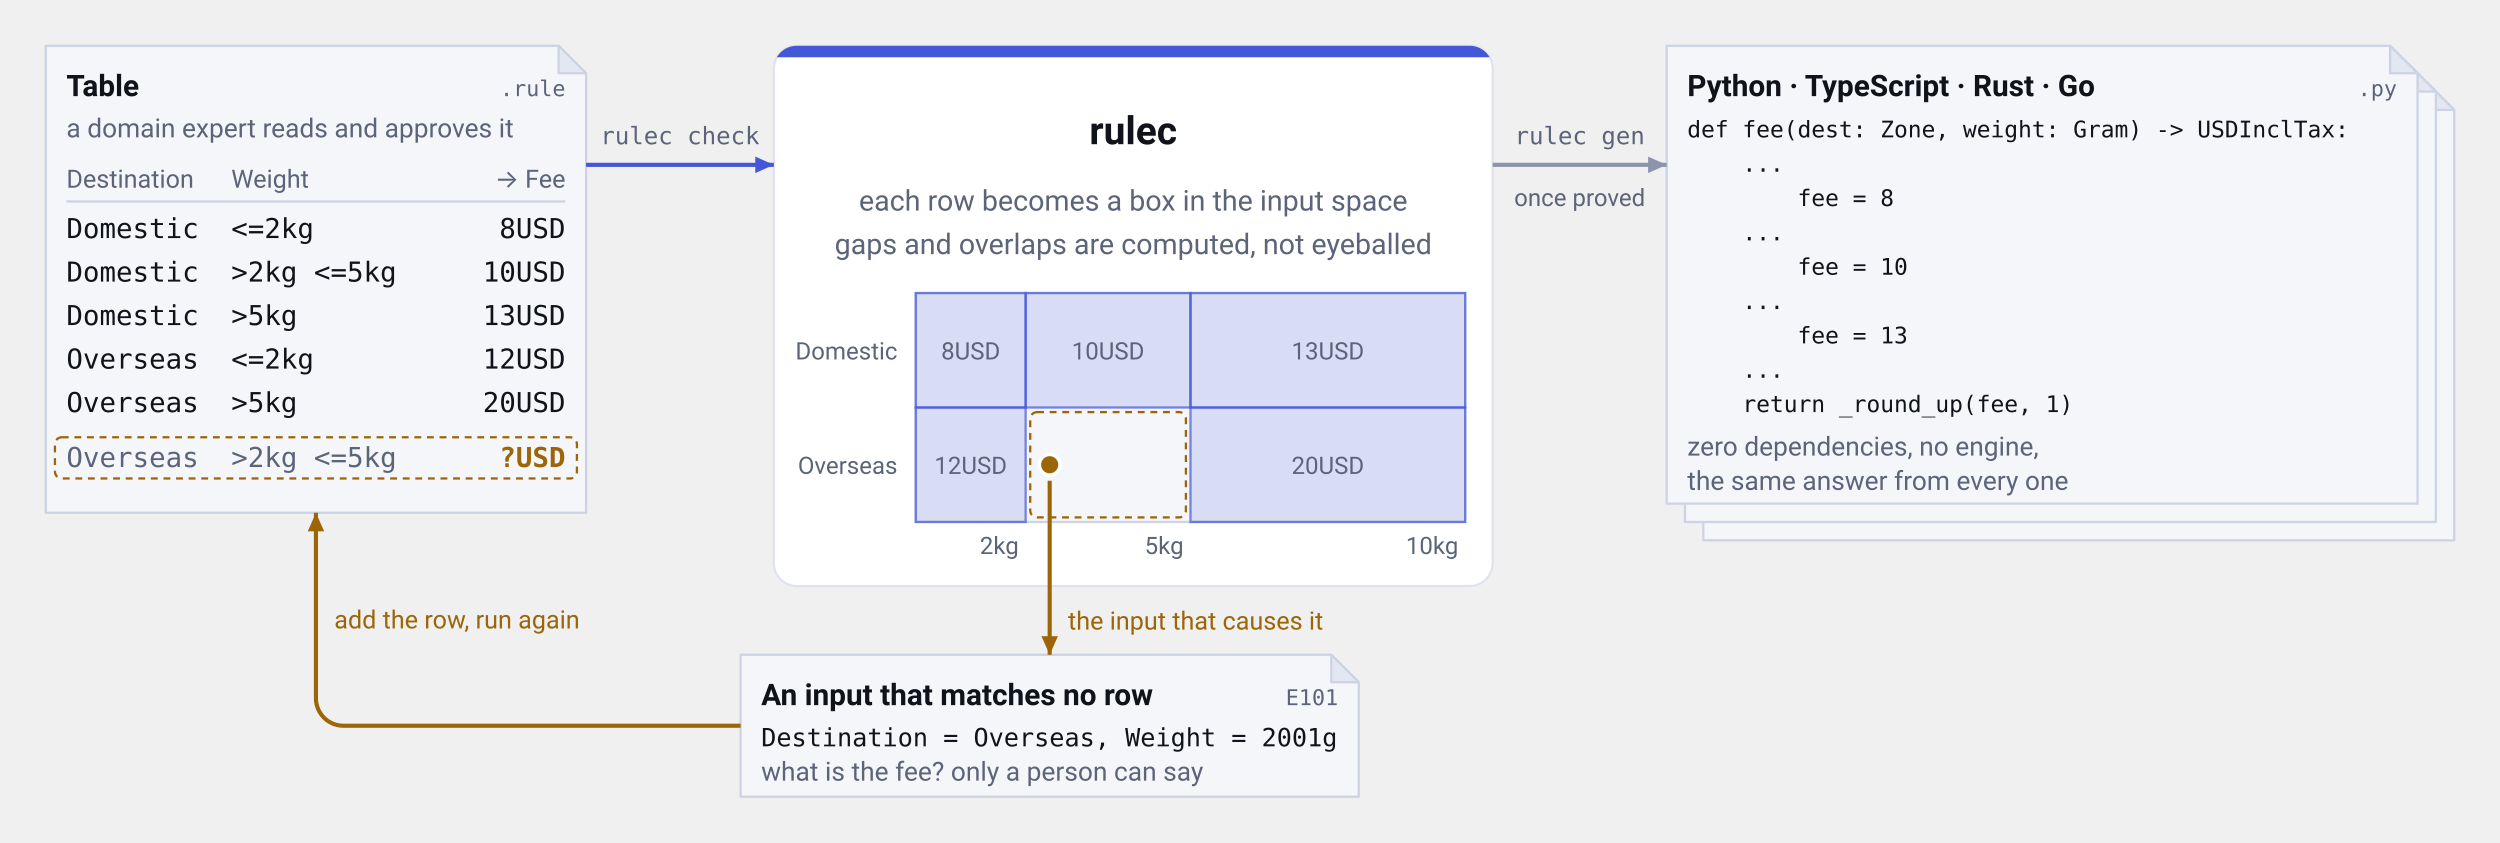
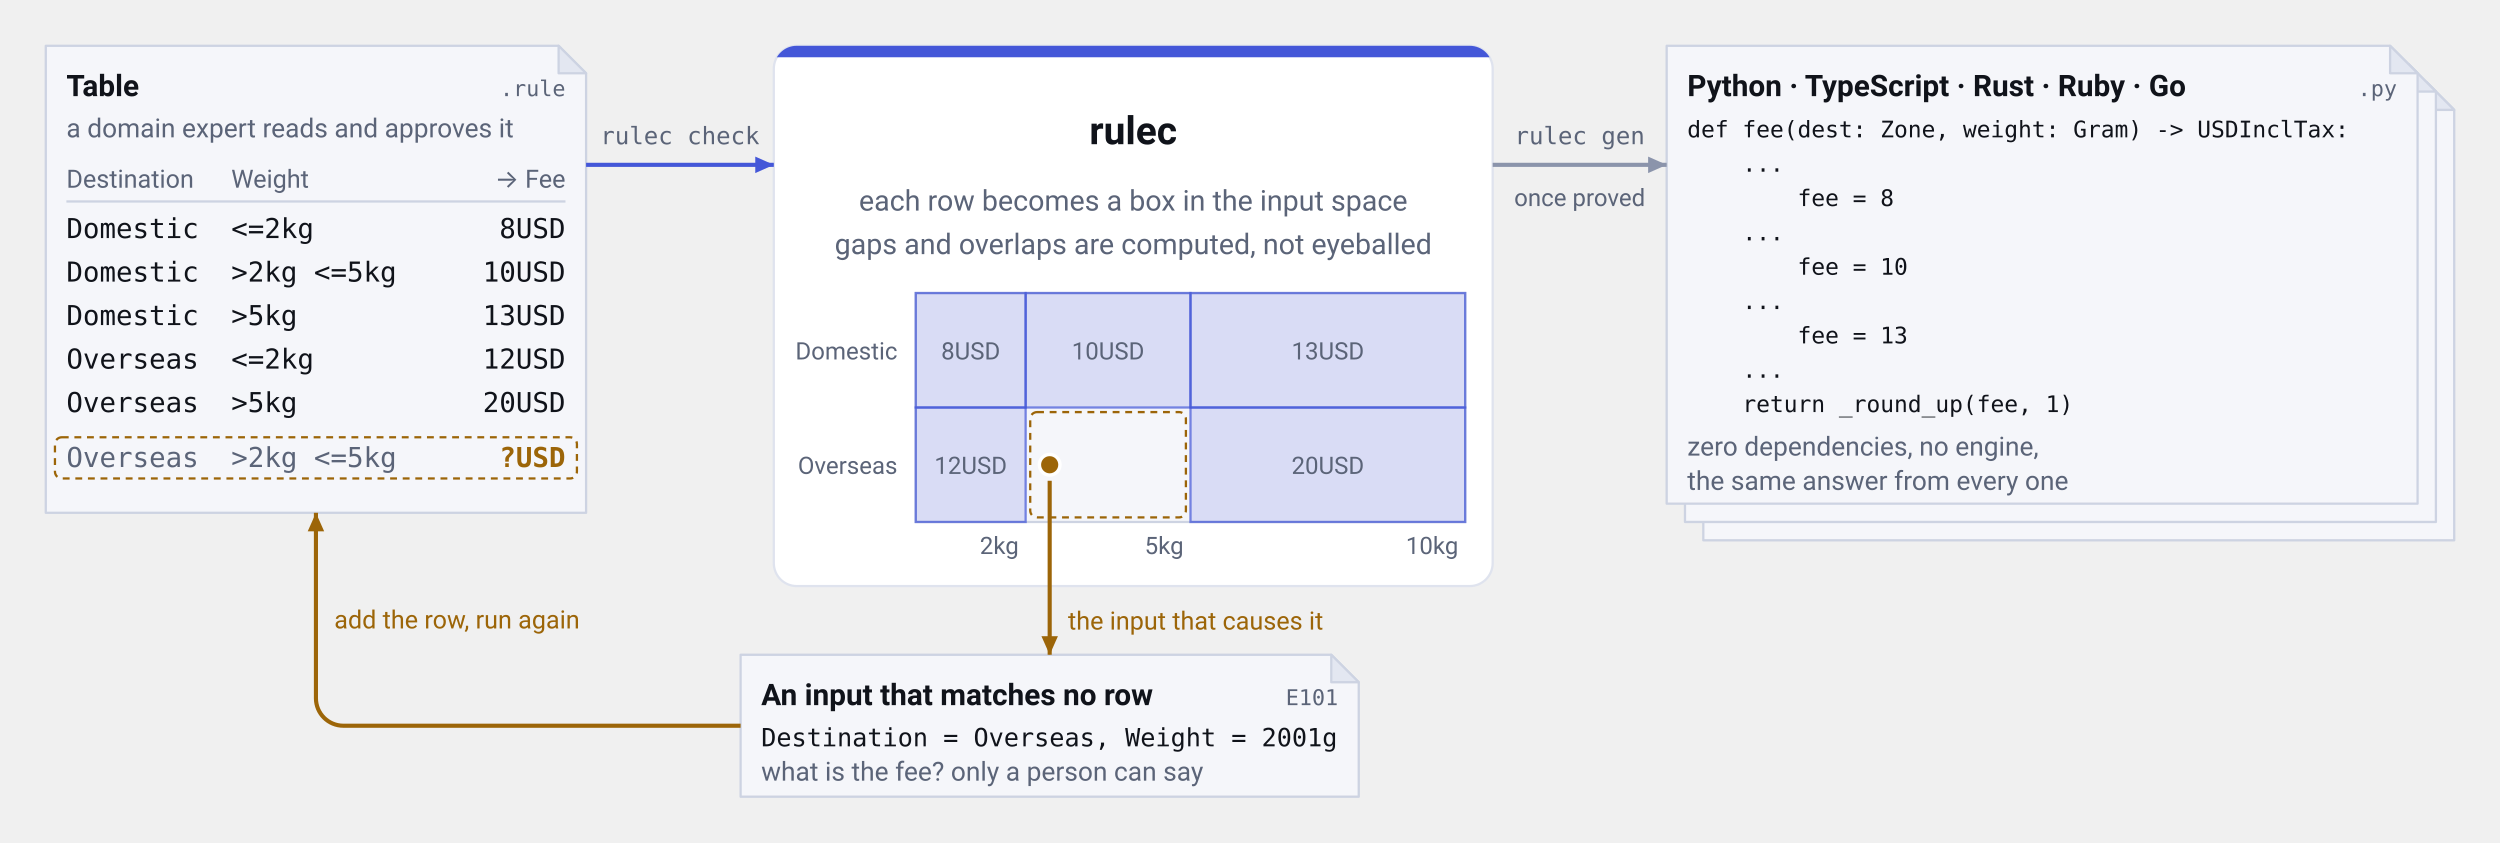
- <svg xmlns="http://www.w3.org/2000/svg" viewBox="0 0 1092 368" role="img" aria-label="Write the table. rulec turns each row into a box in the input space and proves by computation that the boxes leave no gap and no overlap. If there is a gap, back comes the input that falls through it (Destination = Overseas, Weight = 2001g): add the row and run again - only what the fee is takes a person. Only a proved table generates, and what comes out is dependency-free Python, TypeScript, Rust and Go." font-family="-apple-system, BlinkMacSystemFont, &quot;Hiragino Sans&quot;, &quot;Noto Sans JP&quot;, &quot;Yu Gothic&quot;, Meiryo, &quot;Segoe UI&quot;, Roboto, sans-serif">
+ <svg xmlns="http://www.w3.org/2000/svg" viewBox="0 0 1092 368" role="img" aria-label="Write the table. rulec turns each row into a box in the input space and proves by computation that the boxes leave no gap and no overlap. If there is a gap, back comes the input that falls through it (Destination = Overseas, Weight = 2001g): add the row and run again - only what the fee is takes a person. Only a proved table generates, and what comes out is dependency-free Python, TypeScript, Rust, Ruby and Go." font-family="-apple-system, BlinkMacSystemFont, &quot;Hiragino Sans&quot;, &quot;Noto Sans JP&quot;, &quot;Yu Gothic&quot;, Meiryo, &quot;Segoe UI&quot;, Roboto, sans-serif">
  <defs>
    <marker id="head-neutral" viewBox="0 0 10 10" refX="9" refY="5" markerWidth="9" markerHeight="9" markerUnits="userSpaceOnUse" orient="auto">
      <path d="M0,1 L9,5 L0,9 Z" fill="#8b94ab" />
    </marker>
    <marker id="head-accent" viewBox="0 0 10 10" refX="9" refY="5" markerWidth="9" markerHeight="9" markerUnits="userSpaceOnUse" orient="auto">
      <path d="M0,1 L9,5 L0,9 Z" fill="#4457d8" />
    </marker>
    <marker id="head-human" viewBox="0 0 10 10" refX="9" refY="5" markerWidth="9" markerHeight="9" markerUnits="userSpaceOnUse" orient="auto">
      <path d="M0,1 L9,5 L0,9 Z" fill="#9c6508" />
    </marker>
  </defs>
  <path d="M20,20 H244 L256,32 V224 H20 Z" fill="#f5f6fa" stroke="#cdd3e2" stroke-linejoin="round" />
  <path d="M244,20 V32 H256 Z" fill="#e3e7f1" stroke="#cdd3e2" stroke-linejoin="round" />
  <text x="29" y="42" font-size="13" font-weight="600" text-anchor="start" fill="#10131a">Table</text>
  <text x="247" y="42" font-size="9.5" font-weight="400" text-anchor="end" fill="#5b6478" font-family="ui-monospace, SFMono-Regular, Menlo, Consolas, monospace">.rule</text>
  <text x="29" y="60" font-size="11.5" font-weight="400" text-anchor="start" fill="#5b6478">a domain expert reads and approves it</text>
  <text x="29" y="82" font-size="11" font-weight="400" text-anchor="start" fill="#5b6478">Destination</text>
  <text x="101" y="82" font-size="11" font-weight="400" text-anchor="start" fill="#5b6478">Weight</text>
  <text x="247" y="82" font-size="11" font-weight="400" text-anchor="end" fill="#5b6478">→ Fee</text>
  <line x1="29" y1="88" x2="247" y2="88" stroke="#cdd3e2" />
  <text x="29" y="104" font-size="12" font-weight="400" text-anchor="start" fill="#10131a" font-family="ui-monospace, SFMono-Regular, Menlo, Consolas, monospace">Domestic</text>
  <text x="101" y="104" font-size="12" font-weight="400" text-anchor="start" fill="#10131a" font-family="ui-monospace, SFMono-Regular, Menlo, Consolas, monospace">&lt;=2kg</text>
  <text x="247" y="104" font-size="12" font-weight="400" text-anchor="end" fill="#10131a" font-family="ui-monospace, SFMono-Regular, Menlo, Consolas, monospace">8USD</text>
  <text x="29" y="123" font-size="12" font-weight="400" text-anchor="start" fill="#10131a" font-family="ui-monospace, SFMono-Regular, Menlo, Consolas, monospace">Domestic</text>
  <text x="101" y="123" font-size="12" font-weight="400" text-anchor="start" fill="#10131a" font-family="ui-monospace, SFMono-Regular, Menlo, Consolas, monospace">&gt;2kg &lt;=5kg</text>
  <text x="247" y="123" font-size="12" font-weight="400" text-anchor="end" fill="#10131a" font-family="ui-monospace, SFMono-Regular, Menlo, Consolas, monospace">10USD</text>
  <text x="29" y="142" font-size="12" font-weight="400" text-anchor="start" fill="#10131a" font-family="ui-monospace, SFMono-Regular, Menlo, Consolas, monospace">Domestic</text>
  <text x="101" y="142" font-size="12" font-weight="400" text-anchor="start" fill="#10131a" font-family="ui-monospace, SFMono-Regular, Menlo, Consolas, monospace">&gt;5kg</text>
  <text x="247" y="142" font-size="12" font-weight="400" text-anchor="end" fill="#10131a" font-family="ui-monospace, SFMono-Regular, Menlo, Consolas, monospace">13USD</text>
  <text x="29" y="161" font-size="12" font-weight="400" text-anchor="start" fill="#10131a" font-family="ui-monospace, SFMono-Regular, Menlo, Consolas, monospace">Overseas</text>
  <text x="101" y="161" font-size="12" font-weight="400" text-anchor="start" fill="#10131a" font-family="ui-monospace, SFMono-Regular, Menlo, Consolas, monospace">&lt;=2kg</text>
  <text x="247" y="161" font-size="12" font-weight="400" text-anchor="end" fill="#10131a" font-family="ui-monospace, SFMono-Regular, Menlo, Consolas, monospace">12USD</text>
  <text x="29" y="180" font-size="12" font-weight="400" text-anchor="start" fill="#10131a" font-family="ui-monospace, SFMono-Regular, Menlo, Consolas, monospace">Overseas</text>
  <text x="101" y="180" font-size="12" font-weight="400" text-anchor="start" fill="#10131a" font-family="ui-monospace, SFMono-Regular, Menlo, Consolas, monospace">&gt;5kg</text>
  <text x="247" y="180" font-size="12" font-weight="400" text-anchor="end" fill="#10131a" font-family="ui-monospace, SFMono-Regular, Menlo, Consolas, monospace">20USD</text>
  <rect x="24" y="191" width="228" height="18" rx="3" fill="none" stroke="#9c6508" stroke-width="1" stroke-dasharray="3 2.5" />
  <text x="29" y="204" font-size="12" font-weight="400" text-anchor="start" fill="#5b6478" font-family="ui-monospace, SFMono-Regular, Menlo, Consolas, monospace">Overseas</text>
  <text x="101" y="204" font-size="12" font-weight="400" text-anchor="start" fill="#5b6478" font-family="ui-monospace, SFMono-Regular, Menlo, Consolas, monospace">&gt;2kg &lt;=5kg</text>
  <text x="247" y="204" font-size="12" font-weight="600" text-anchor="end" fill="#9c6508" font-family="ui-monospace, SFMono-Regular, Menlo, Consolas, monospace">?USD</text>
  <clipPath id="clip-rulec">
    <rect x="338" y="20" width="314" height="236" rx="10" />
  </clipPath>
  <rect x="338" y="20" width="314" height="236" rx="10" fill="#ffffff" stroke="#dfe3ee" />
  <rect x="338" y="20" width="314" height="5" fill="#4457d8" clip-path="url(#clip-rulec)" />
  <text x="495.0" y="63" font-size="17" font-weight="700" text-anchor="middle" fill="#10131a">rulec</text>
  <text x="495.0" y="92" font-size="12.5" font-weight="400" text-anchor="middle" fill="#5b6478">each row becomes a box in the input space</text>
  <text x="495.0" y="111" font-size="12.5" font-weight="400" text-anchor="middle" fill="#5b6478">gaps and overlaps are computed, not eyeballed</text>
  <rect x="400" y="128" width="240" height="100" fill="#f5f6fa" stroke="#cdd3e2" />
  <rect x="400.0" y="128.0" width="48.0" height="50.0" fill="#4457d8" fill-opacity="0.16" stroke="#4457d8" stroke-opacity="0.7" />
  <text x="424.0" y="157.0" font-size="10.5" font-weight="400" text-anchor="middle" fill="#5b6478">8USD</text>
  <rect x="448.0" y="128.0" width="72.0" height="50.0" fill="#4457d8" fill-opacity="0.16" stroke="#4457d8" stroke-opacity="0.7" />
  <text x="484.0" y="157.0" font-size="10.5" font-weight="400" text-anchor="middle" fill="#5b6478">10USD</text>
  <rect x="520.0" y="128.0" width="120.0" height="50.0" fill="#4457d8" fill-opacity="0.16" stroke="#4457d8" stroke-opacity="0.7" />
  <text x="580.0" y="157.0" font-size="10.5" font-weight="400" text-anchor="middle" fill="#5b6478">13USD</text>
  <rect x="400.0" y="178.0" width="48.0" height="50.0" fill="#4457d8" fill-opacity="0.16" stroke="#4457d8" stroke-opacity="0.7" />
  <text x="424.0" y="207.0" font-size="10.5" font-weight="400" text-anchor="middle" fill="#5b6478">12USD</text>
  <rect x="520.0" y="178.0" width="120.0" height="50.0" fill="#4457d8" fill-opacity="0.16" stroke="#4457d8" stroke-opacity="0.7" />
  <text x="580.0" y="207.0" font-size="10.5" font-weight="400" text-anchor="middle" fill="#5b6478">20USD</text>
  <rect x="450.0" y="180.0" width="68.0" height="46.0" rx="3" fill="none" stroke="#9c6508" stroke-width="1" stroke-dasharray="3 2.5" />
  <text x="392" y="157.0" font-size="10.5" font-weight="400" text-anchor="end" fill="#5b6478">Domestic</text>
  <text x="392" y="207.0" font-size="10.5" font-weight="400" text-anchor="end" fill="#5b6478">Overseas</text>
  <text x="445.0" y="242" font-size="10.5" font-weight="400" text-anchor="end" fill="#5b6478">2kg</text>
  <text x="517.0" y="242" font-size="10.5" font-weight="400" text-anchor="end" fill="#5b6478">5kg</text>
  <text x="637.0" y="242" font-size="10.5" font-weight="400" text-anchor="end" fill="#5b6478">10kg</text>
  <circle cx="458.5" cy="203.0" r="4.5" fill="#9c6508" stroke="#ffffff" stroke-width="1.5" />
  <path d="M744,36 H1060 L1072,48 V236 H744 Z" fill="#f5f6fa" stroke="#cdd3e2" stroke-linejoin="round" />
  <path d="M1060,36 V48 H1072 Z" fill="#e3e7f1" stroke="#cdd3e2" stroke-linejoin="round" />
  <path d="M736,28 H1052 L1064,40 V228 H736 Z" fill="#f5f6fa" stroke="#cdd3e2" stroke-linejoin="round" />
  <path d="M1052,28 V40 H1064 Z" fill="#e3e7f1" stroke="#cdd3e2" stroke-linejoin="round" />
  <path d="M728,20 H1044 L1056,32 V220 H728 Z" fill="#f5f6fa" stroke="#cdd3e2" stroke-linejoin="round" />
  <path d="M1044,20 V32 H1056 Z" fill="#e3e7f1" stroke="#cdd3e2" stroke-linejoin="round" />
-   <text x="737" y="42" font-size="13" font-weight="600" text-anchor="start" fill="#10131a">Python · TypeScript · Rust · Go</text>
+   <text x="737" y="42" font-size="13" font-weight="600" text-anchor="start" fill="#10131a">Python · TypeScript · Rust · Ruby · Go</text>
  <text x="1047" y="42" font-size="9.5" font-weight="400" text-anchor="end" fill="#5b6478" font-family="ui-monospace, SFMono-Regular, Menlo, Consolas, monospace">.py</text>
  <text x="737" y="60" font-size="10" font-weight="400" text-anchor="start" fill="#10131a" font-family="ui-monospace, SFMono-Regular, Menlo, Consolas, monospace" xml:space="preserve" style="white-space:pre">def fee(dest: Zone, weight: Gram) -&gt; USDInclTax:</text>
  <text x="737" y="75" font-size="10" font-weight="400" text-anchor="start" fill="#10131a" font-family="ui-monospace, SFMono-Regular, Menlo, Consolas, monospace" xml:space="preserve" style="white-space:pre">    ...</text>
  <text x="737" y="90" font-size="10" font-weight="400" text-anchor="start" fill="#10131a" font-family="ui-monospace, SFMono-Regular, Menlo, Consolas, monospace" xml:space="preserve" style="white-space:pre">        fee = 8</text>
  <text x="737" y="105" font-size="10" font-weight="400" text-anchor="start" fill="#10131a" font-family="ui-monospace, SFMono-Regular, Menlo, Consolas, monospace" xml:space="preserve" style="white-space:pre">    ...</text>
  <text x="737" y="120" font-size="10" font-weight="400" text-anchor="start" fill="#10131a" font-family="ui-monospace, SFMono-Regular, Menlo, Consolas, monospace" xml:space="preserve" style="white-space:pre">        fee = 10</text>
  <text x="737" y="135" font-size="10" font-weight="400" text-anchor="start" fill="#10131a" font-family="ui-monospace, SFMono-Regular, Menlo, Consolas, monospace" xml:space="preserve" style="white-space:pre">    ...</text>
  <text x="737" y="150" font-size="10" font-weight="400" text-anchor="start" fill="#10131a" font-family="ui-monospace, SFMono-Regular, Menlo, Consolas, monospace" xml:space="preserve" style="white-space:pre">        fee = 13</text>
  <text x="737" y="165" font-size="10" font-weight="400" text-anchor="start" fill="#10131a" font-family="ui-monospace, SFMono-Regular, Menlo, Consolas, monospace" xml:space="preserve" style="white-space:pre">    ...</text>
  <text x="737" y="180" font-size="10" font-weight="400" text-anchor="start" fill="#10131a" font-family="ui-monospace, SFMono-Regular, Menlo, Consolas, monospace" xml:space="preserve" style="white-space:pre">    return _round_up(fee, 1)</text>
  <text x="737" y="199" font-size="11.5" font-weight="400" text-anchor="start" fill="#5b6478">zero dependencies, no engine,</text>
  <text x="737" y="214" font-size="11.5" font-weight="400" text-anchor="start" fill="#5b6478">the same answer from every one</text>
  <path d="M323.5,286 H581.5 L593.5,298 V348 H323.5 Z" fill="#f5f6fa" stroke="#cdd3e2" stroke-linejoin="round" />
  <path d="M581.5,286 V298 H593.5 Z" fill="#e3e7f1" stroke="#cdd3e2" stroke-linejoin="round" />
  <text x="332.5" y="308" font-size="13" font-weight="600" text-anchor="start" fill="#10131a">An input that matches no row</text>
  <text x="584.5" y="308" font-size="9.5" font-weight="400" text-anchor="end" fill="#5b6478" font-family="ui-monospace, SFMono-Regular, Menlo, Consolas, monospace">E101</text>
  <text x="332.5" y="326" font-size="11" font-weight="400" text-anchor="start" fill="#10131a" font-family="ui-monospace, SFMono-Regular, Menlo, Consolas, monospace">Destination = Overseas, Weight = 2001g</text>
  <text x="332.5" y="341" font-size="11.5" font-weight="400" text-anchor="start" fill="#5b6478">what is the fee? only a person can say</text>
  <line x1="256" y1="72" x2="338" y2="72" stroke="#4457d8" stroke-width="1.8" marker-end="url(#head-accent)" />
  <text x="297.0" y="63" font-size="10.5" font-weight="400" text-anchor="middle" fill="#5b6478" font-family="ui-monospace, SFMono-Regular, Menlo, Consolas, monospace">rulec check</text>
  <line x1="652" y1="72" x2="728" y2="72" stroke="#8b94ab" stroke-width="1.8" marker-end="url(#head-neutral)" />
  <text x="690.0" y="63" font-size="10.5" font-weight="400" text-anchor="middle" fill="#5b6478" font-family="ui-monospace, SFMono-Regular, Menlo, Consolas, monospace">rulec gen</text>
  <text x="690.0" y="90" font-size="10.5" font-weight="400" text-anchor="middle" fill="#5b6478">once proved</text>
  <line x1="458.5" y1="210.0" x2="458.5" y2="286" stroke="#9c6508" stroke-width="1.8" marker-end="url(#head-human)" />
  <text x="466.5" y="275.0" font-size="11" font-weight="400" text-anchor="start" fill="#9c6508">the input that causes it</text>
  <path d="M323.5,317.0 H150.0 A12,12 0 0 1 138.0,305.0 V224" fill="none" stroke="#9c6508" stroke-width="1.8" marker-end="url(#head-human)" />
  <text x="146.0" y="274.5" font-size="11" font-weight="400" text-anchor="start" fill="#9c6508">add the row, run again</text>
</svg>
